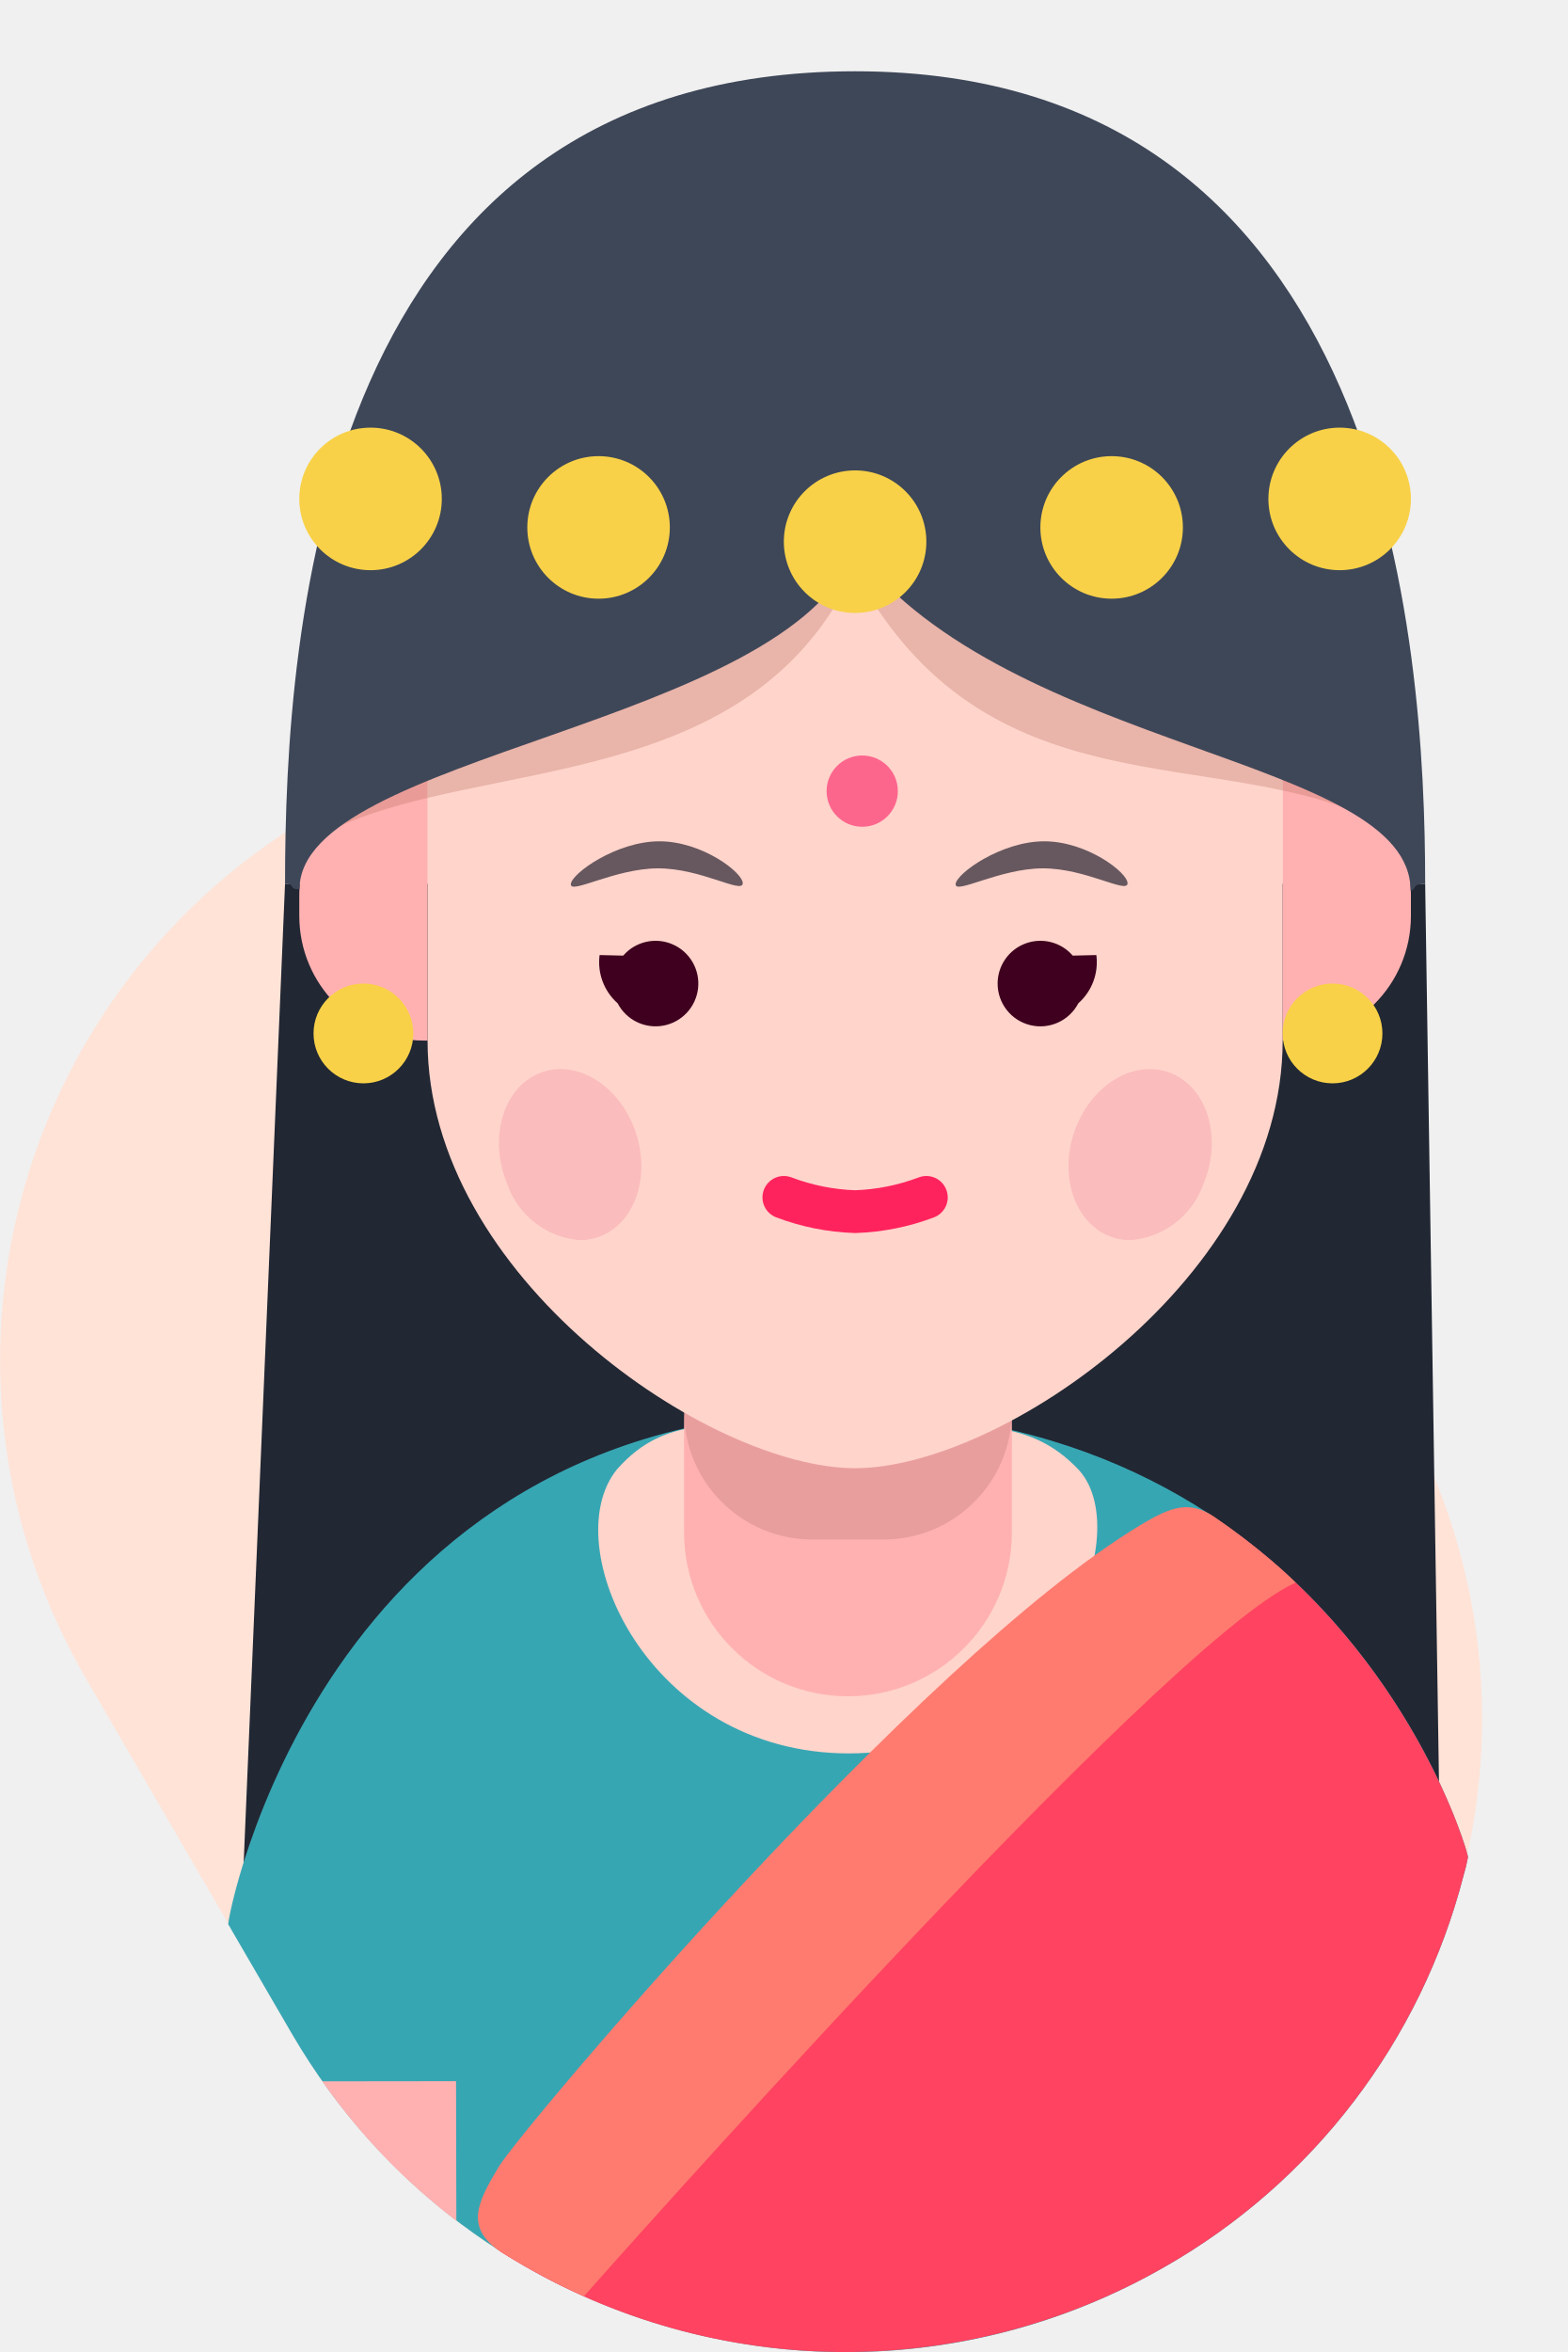
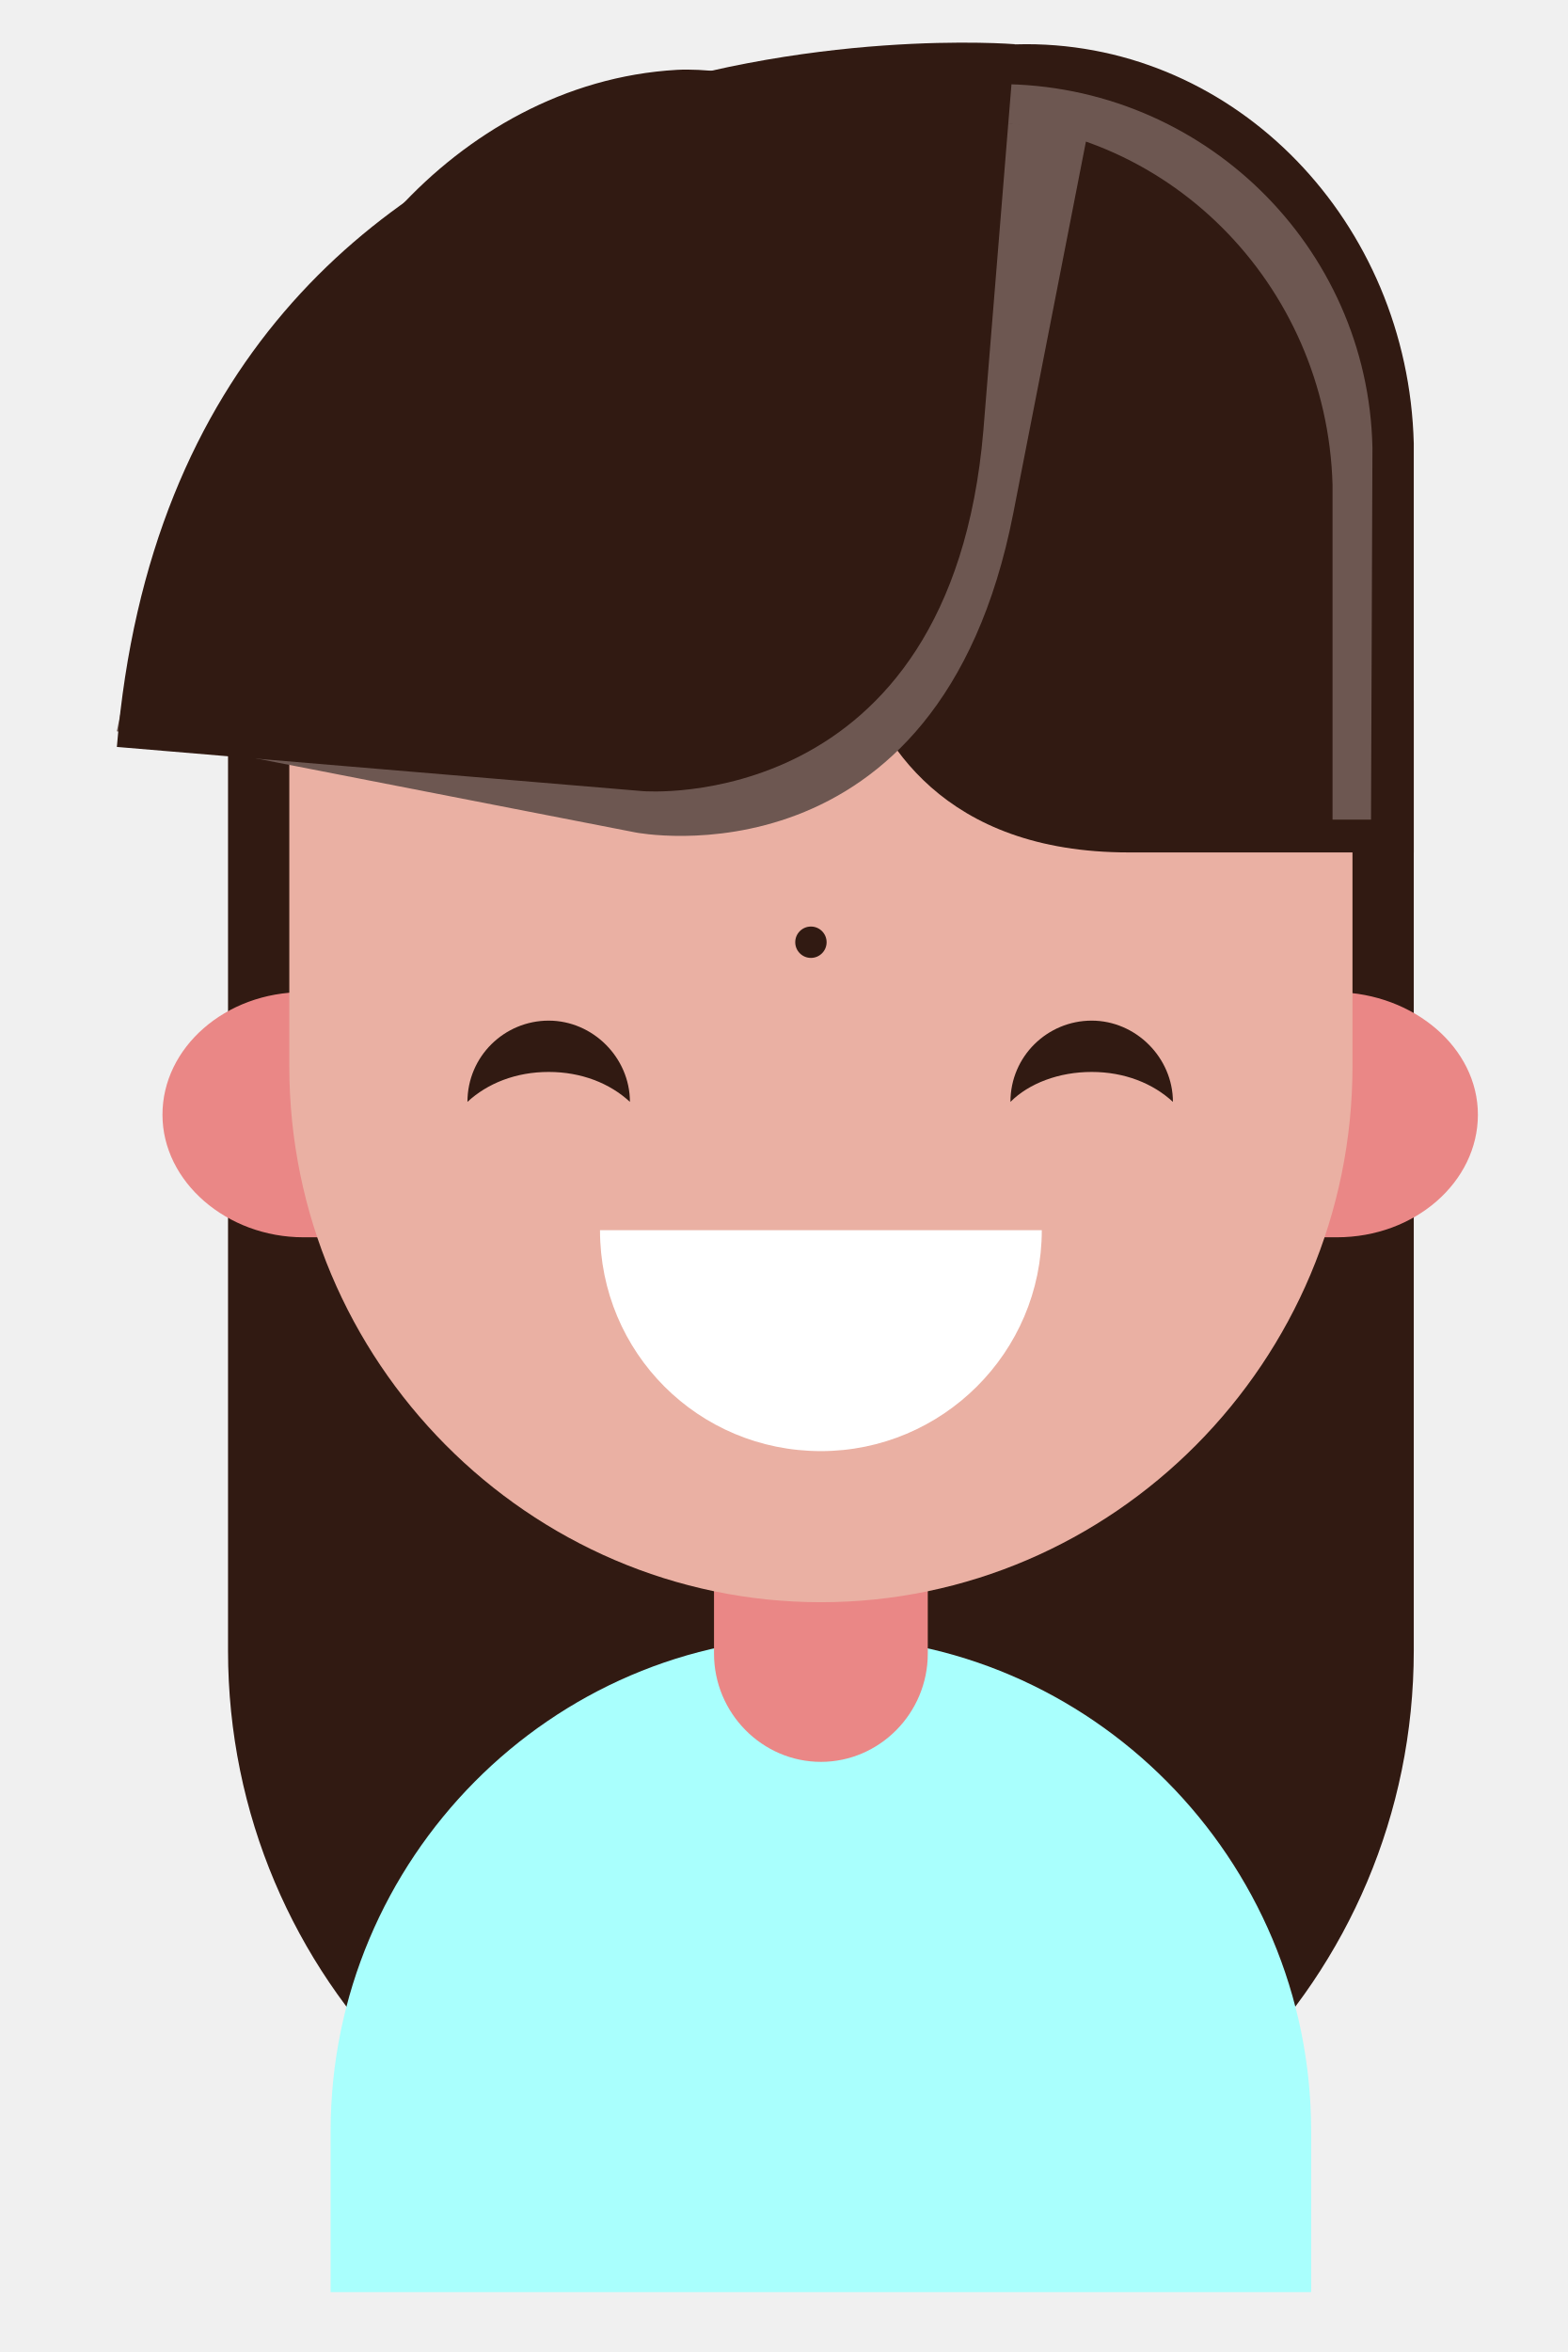
- <svg xmlns="http://www.w3.org/2000/svg" viewBox="0 0 110 165">
-   <defs>
-     <style>
-       .cls-1 {
-         clip-path: url(#clip-Canvas);
-       }
- 
-       .cls-2 {
-         fill: #ffe3d7;
-       }
- 
-       .cls-3 {
-         fill: #212733;
-       }
- 
-       .cls-4 {
-         fill: #37a6b3;
-       }
- 
-       .cls-5 {
-         fill: #ffb1b1;
-       }
- 
-       .cls-6 {
-         fill: #ffd4cb;
-       }
- 
-       .cls-7 {
-         fill: #ff4360;
-       }
- 
-       .cls-8 {
-         fill: #ff7b6f;
-       }
- 
-       .cls-9 {
-         fill: rgba(142,81,81,0.53);
-         opacity: 0.38;
-       }
- 
-       .cls-10 {
-         fill: #fabcbc;
-       }
- 
-       .cls-11 {
-         fill: #ba7060;
-         opacity: 0.316;
-       }
- 
-       .cls-12 {
-         fill: #3e001e;
-       }
- 
-       .cls-13 {
-         fill: #fc668d;
-       }
- 
-       .cls-14 {
-         fill: #3e4758;
-       }
- 
-       .cls-15 {
-         fill: #f8d148;
-       }
- 
-       .cls-16 {
-         fill: #67585f;
-       }
- 
-       .cls-17 {
-         fill: none;
-         stroke: #ff235d;
-         stroke-linecap: round;
-         stroke-linejoin: round;
-         stroke-width: 3px;
-       }
-     </style>
-     <clipPath id="clip-Canvas">
-       <rect width="110" height="165" />
-     </clipPath>
-   </defs>
-   <g class="cls-1">
-     <g>
-       <path class="cls-2" d="M22.358,56.96a44.86,44.86,0,0,1,61.082,16.27l14.57,25.087A44.308,44.308,0,0,1,81.643,159.04a44.86,44.86,0,0,1-61.082-16.27L5.991,117.682A44.309,44.309,0,0,1,22.358,56.96Z" />
-       <path class="cls-3" d="M20,62l-3,71,84-6-1-65Z" />
-       <path class="cls-4" d="M59.031,99c35.136,0,44.023,30.926,43.975,31.292a12.785,12.785,0,0,1-.314,1.293A44.355,44.355,0,0,1,81.706,159.04a44.96,44.96,0,0,1-61.17-16.27l-4.26-7.324c-.086-.148-.141-.27-.261-.448S22.434,99,59.031,99Z" />
-       <path class="cls-5" d="M32.021,155.8l-.14-.107a44.328,44.328,0,0,1-9.15-9.51l-.122-.172L32,146Z" />
-       <path class="cls-6" d="M59.031,100c8.876,0,13.028-.745,16.684,3.138,4.157,4.63-1.987,19.869-16.146,19.869S39,108.356,43.289,103.082C46.818,99.093,50.639,100,59.031,100Z" />
-       <path class="cls-7" d="M85.059,106.349q.523.346,1.027.7c13.018,9.19,16.951,23,16.92,23.24a12.785,12.785,0,0,1-.314,1.293A44.355,44.355,0,0,1,81.706,159.04a45.053,45.053,0,0,1-45.633-.492q-.416-.25-.826-.509C29.361,154.322,78.648,102.1,85.059,106.349Z" />
-       <path class="cls-8" d="M40.969,161.095a53.1,53.1,0,0,1-5.828-3.111C32.6,156.258,33.48,154.533,35,152s29.314-35.541,45-45c2.2-1.327,3.445-1.741,5.164-.614a48.668,48.668,0,0,1,4.039,3.085c.66.552,1.481,1.321,1.707,1.555C81.462,115.244,40.969,161.095,40.969,161.095Z" />
-       <path class="cls-5" d="M59.5,88A11.5,11.5,0,0,1,71,99.5v8a11.5,11.5,0,0,1-23,0v-8A11.5,11.5,0,0,1,59.5,88Z" />
-       <rect class="cls-9" width="23" height="18" rx="9" transform="translate(48 90)" />
-       <path class="cls-6" d="M60,23A30,30,0,0,1,90,53V73c0,16.568-19.764,30-30,30S30,89.568,30,73V53A30,30,0,0,1,60,23Z" />
-       <path class="cls-10" d="M77.612,86.617c-2.442-1.164-3.352-4.622-2.032-7.725s4.368-4.674,6.809-3.509,3.352,4.622,2.032,7.725A5.906,5.906,0,0,1,79.316,87,3.933,3.933,0,0,1,77.612,86.617Zm-42-3.509c-1.311-3.1-.407-6.561,2.02-7.725s5.456.407,6.767,3.509.407,6.561-2.02,7.725A3.89,3.89,0,0,1,40.68,87,5.873,5.873,0,0,1,35.607,83.108Z" />
-       <path class="cls-5" d="M90,73V54h.25A8.75,8.75,0,0,1,99,62.75v1.5A8.75,8.75,0,0,1,90.25,73ZM29.75,73A8.75,8.75,0,0,1,21,64.25v-1.5A8.75,8.75,0,0,1,29.75,54H30V73Z" />
-       <path class="cls-11" d="M24,57.937c10.517-4.725,28.877-2.421,36.054-17.946C69.279,57.334,85.5,52.052,96.64,57.618,97.9,57.376,75.9,37,60.054,37S22.815,56.839,24,57.937Z" transform="translate(-0.109)" />
-       <path class="cls-12" d="M70,69a3,3,0,0,1,5.271-1.96c.555-.008,1.1-.024,1.656-.04a3.845,3.845,0,0,1-1.265,3.385A3,3,0,0,1,70,69ZM43.338,70.384A3.847,3.847,0,0,1,42.073,67c.554.016,1.1.033,1.656.04a3,3,0,1,1-.391,3.344Z" />
-       <circle class="cls-13" cx="2.5" cy="2.5" r="2.5" transform="translate(58 53)" />
-       <path class="cls-14" d="M60,38.567C70.9,52.815,98.974,53.053,98.974,62.473,99.382,62.473,99,62,100,62c0-16.73-2.524-57-40-57S20,44.111,20,62c.784,0,.179.384,1.016.384C21.016,52.911,55.17,50.977,60,38.567Z" />
-       <circle class="cls-15" cx="5" cy="5" r="5" transform="translate(55 33)" />
-       <circle class="cls-15" cx="5" cy="5" r="5" transform="translate(37 32)" />
-       <circle class="cls-15" cx="5" cy="5" r="5" transform="translate(21 30)" />
-       <circle class="cls-15" cx="5" cy="5" r="5" transform="translate(89 30)" />
-       <circle class="cls-15" cx="5" cy="5" r="5" transform="translate(73 32)" />
-       <circle class="cls-15" cx="3.5" cy="3.5" r="3.5" transform="translate(90 69)" />
-       <circle class="cls-15" cx="3.5" cy="3.5" r="3.5" transform="translate(22 69)" />
-       <path class="cls-16" d="M73.153,60.918c-3.016.013-6.141,1.85-6.1,1.109s3.179-2.995,6.195-3.007,5.912,2.216,5.869,2.957S76.169,60.905,73.153,60.918Z" />
-       <path class="cls-16" d="M73.153,60.918c-3.016.013-6.141,1.85-6.1,1.109s3.179-2.995,6.195-3.007,5.912,2.216,5.869,2.957S76.169,60.905,73.153,60.918Z" transform="translate(-27)" />
-       <path class="cls-17" d="M55,84a15.5,15.5,0,0,0,5,1,15.5,15.5,0,0,0,5-1" />
-     </g>
+ <svg xmlns="http://www.w3.org/2000/svg" version="1.1" id="Layer_1" x="0px" y="0px" viewBox="0 0 110 165" style="enable-background:new 0 0 110 165;" xml:space="preserve">
+   <style type="text/css">
+ 	.st0{fill:#311A12;}
+ 	.st1{fill:#A9FFFD;}
+ 	.st2{fill:#EA8786;}
+ 	.st3{fill:#EAB0A3;}
+ 	.st4{fill:#6D5751;}
+ 	.st5{fill:#FFFFFF;}
+ </style>
+   <path class="st0" d="M57.6,7.6C34.6,7.6,16,26.2,16,49.2c0,0,0,0,0,0v66.6c0,0,0,0,0,0c0,23,18.6,41.6,41.6,41.6  c23,0,41.6-18.6,41.6-41.6V49.2C99.2,26.2,80.5,7.6,57.6,7.6z" />
+   <path class="st1" d="M92,160.8v-11.3c0-19.1-15.5-34.7-34.4-34.7c-18.9,0-34.4,15.6-34.4,34.7v11.3H92z" />
+   <path class="st2" d="M65.1,116c0,4.2-3.4,7.6-7.5,7.6c-4.1,0-7.5-3.4-7.5-7.6V111c0-4.2,3.4-7.6,7.5-7.6c4.1,0,7.5,3.4,7.5,7.6V116z  " />
+   <path class="st2" d="M103.7,78.2c0,4.7-4.4,8.6-9.9,8.6H21.3c-5.4,0-9.9-3.9-9.9-8.6c0-4.7,4.4-8.6,9.9-8.6h72.5  C99.2,69.7,103.7,73.5,103.7,78.2z" />
+   <path class="st3" d="M94.9,74.8c0,20.7-16.8,37.6-37.3,37.6c-20.5,0-37.3-16.9-37.3-37.6V50.3c0-20.7,16.8-37.6,37.3-37.6  c20.5,0,37.3,16.9,37.3,37.6V74.8z" />
+   <path class="st0" d="M99.2,31.1L99.2,31.1c-0.4-15.5-12.4-28-27.2-28c-4.7,0-9.1,1.3-13,3.5c-1.9-0.3-7.7-1.9-11.5-1.7  C31.7,5.8,20.2,21,20.2,32.1c0,11.1,2.9,14.7,2.9,14.7l20.2,8.5c0,0,15.6,5,16.7-8.7c1.6,5.4,6.2,13.2,19.2,13.2h20V31.1z" />
+   <g>
+     <path class="st4" d="M96.3,31.4C96,17.3,84.4,5.9,70.1,5.9c-4.5,0-8.8,1.2-12.6,3.2c-1.8-0.3-7.5-1.8-11.2-1.6   c-12.2,0.7-21.7,9.6-25,18.3c4-7.8,12.6-15.1,23.3-15.7c3.6-0.2,9.1,1.3,10.9,1.6c3.6-2,7.8-3.2,12.3-3.2c14,0,25.3,11.4,25.7,25.5   h0v23.5h2.7L96.3,31.4L96.3,31.4z" />
  </g>
+   <g>
+     <path class="st0" d="M38.5,75.2c2.3,0,4.3,0.8,5.7,2.1c0-3.1-2.6-5.7-5.7-5.7c-3.1,0-5.7,2.5-5.7,5.7C34.2,76,36.2,75.2,38.5,75.2z   " />
+     <path class="st0" d="M76.6,75.2c2.3,0,4.3,0.8,5.7,2.1c0-3.1-2.6-5.7-5.7-5.7c-3.1,0-5.7,2.5-5.7,5.7C72.2,76,74.3,75.2,76.6,75.2z   " />
+   </g>
+   <path class="st5" d="M57.6,101.8c8.5,0,15.5-6.9,15.5-15.5H42.1C42.1,94.9,49,101.8,57.6,101.8z" />
+   <path class="st4" d="M8.2,51.3l36.4,7.1c0,0,21.3,4.2,26.5-22.4l5.2-26.6C76.3,9.3,18.7-2,8.2,51.3z" />
+   <path class="st0" d="M8.2,52.4l36.9,3.1c0,0,21.6,1.8,23.9-25.3l2.2-27.1C71.2,3.1,12.7-1.7,8.2,52.4z" />
+   <circle class="st0" cx="56.9" cy="66.1" r="1.1" />
</svg>
